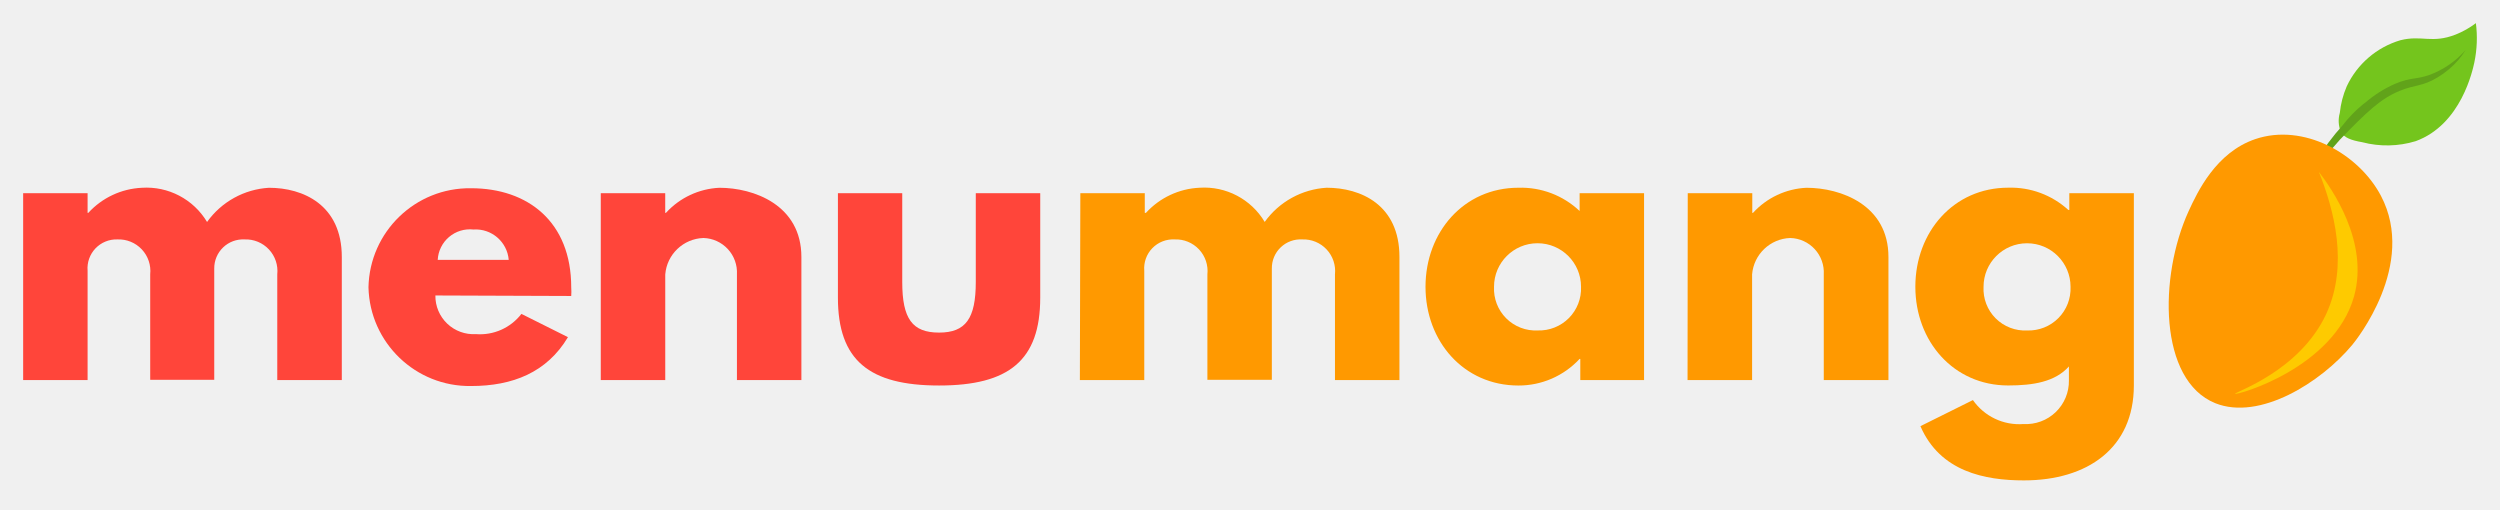
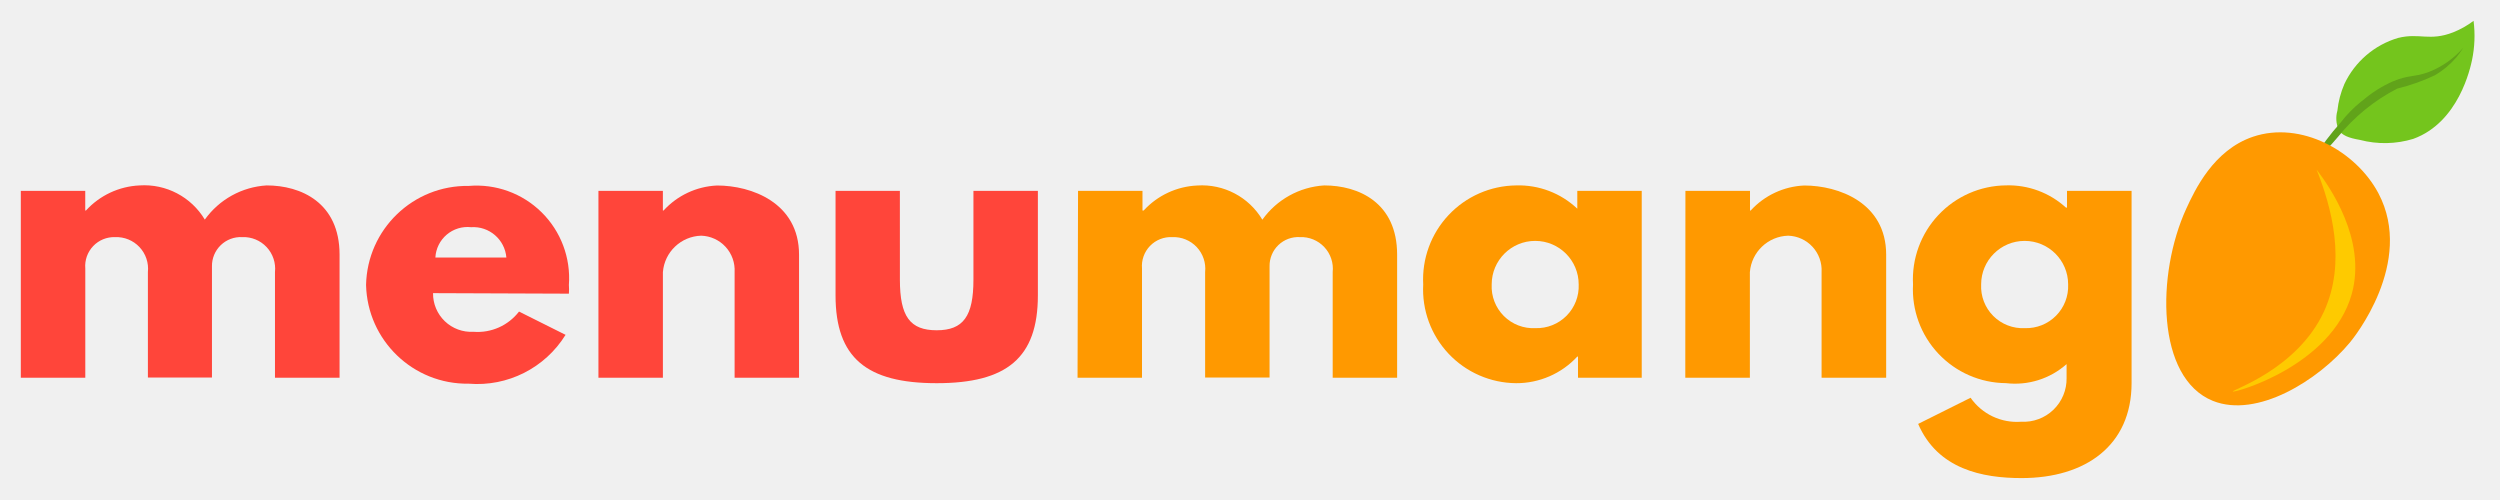
- <svg xmlns="http://www.w3.org/2000/svg" width="216" height="44" viewBox="0 0 216 44">
+ <svg xmlns="http://www.w3.org/2000/svg" width="120" height="24" viewBox="0 0 120 24">
  <defs>
    <clipPath id="clip-path">
-       <rect id="Base" width="216" height="44" transform="translate(13269 3942)" fill="#fff" />
+       <rect id="Base" width="120" height="24" transform="translate(13269 3942)" fill="#fff" />
    </clipPath>
  </defs>
  <g id="Logo" transform="translate(-13269 -3942)" clip-path="url(#clip-path)">
-     <g id="Layer_2" data-name="Layer 2" transform="translate(13271 3944)">
+     <g id="Layer_2" data-name="Layer 2" transform="translate(13269.999 3943)">
      <g id="Layer_1" data-name="Layer 1" transform="translate(0 0)">
-         <path id="Path_3168" data-name="Path 3168" d="M0,16.742H5.568v1.7h.061a6.686,6.686,0,0,1,4.624-2.168,6.1,6.1,0,0,1,5.637,2.954,7.085,7.085,0,0,1,5.349-2.954c2.954,0,6.293,1.477,6.293,5.978V32.885H21.956V23.76a2.734,2.734,0,0,0-2.823-3.024,2.491,2.491,0,0,0-2.622,2.517v9.614H10.978V23.76a2.736,2.736,0,0,0-2.832-3.024,2.5,2.5,0,0,0-2.578,2.709v9.44H0Z" transform="translate(0 -2.05)" fill="#ff453a" />
-         <path id="Path_3169" data-name="Path 3169" d="M39.916,25.585a3.3,3.3,0,0,0,3.5,3.339,4.513,4.513,0,0,0,3.933-1.748l4.021,2.01c-1.818,3.05-4.781,4.222-8.364,4.222a8.74,8.74,0,0,1-8.871-8.531A8.74,8.74,0,0,1,43,16.32c4.9,0,8.653,2.893,8.653,8.557a5.165,5.165,0,0,1,0,.752Zm6.337-3.077a2.867,2.867,0,0,0-3.05-2.622,2.784,2.784,0,0,0-3.085,2.622Z" transform="translate(-4.299 -2.056)" fill="#ff453a" />
-         <path id="Path_3170" data-name="Path 3170" d="M57.1,16.742h5.568v1.7h.061a6.669,6.669,0,0,1,4.624-2.168c2.954,0,7.08,1.477,7.08,5.978V32.885H68.864V23.76a2.98,2.98,0,0,0-2.893-3.147,3.426,3.426,0,0,0-3.3,3.147v9.125H57.1Z" transform="translate(-7.193 -2.05)" fill="#ff453a" />
-         <path id="Path_3171" data-name="Path 3171" d="M86.1,24.484c0,3.181.874,4.37,3.181,4.37s3.173-1.224,3.173-4.37V16.81h5.568v9.029c0,5.41-2.7,7.587-8.74,7.587s-8.74-2.176-8.74-7.587V16.81H86.1Z" transform="translate(-10.146 -2.118)" fill="#ff453a" />
-         <path id="Path_3172" data-name="Path 3172" d="M104.5,16.742h5.568v1.7h.1A6.686,6.686,0,0,1,114.8,16.27a6.082,6.082,0,0,1,5.629,2.954,7.112,7.112,0,0,1,5.349-2.954c2.963,0,6.293,1.477,6.293,5.978V32.885H126.5V23.76a2.736,2.736,0,0,0-2.832-3.024,2.482,2.482,0,0,0-2.622,2.517v9.614h-5.568V23.76a2.736,2.736,0,0,0-2.832-3.024,2.5,2.5,0,0,0-2.622,2.709v9.44H104.46Z" transform="translate(-13.159 -2.05)" fill="#f90" />
-         <path id="Path_3173" data-name="Path 3173" d="M146.654,16.269a7.359,7.359,0,0,1,5.288,2.01V16.741h5.568V32.885H152V31.058h-.061a7.167,7.167,0,0,1-5.288,2.3c-4.72,0-8.024-3.811-8.024-8.531S141.934,16.269,146.654,16.269ZM148.323,28.6a3.627,3.627,0,0,0,3.741-3.776,3.758,3.758,0,0,0-7.517,0,3.6,3.6,0,0,0,3.776,3.776Z" transform="translate(-17.463 -2.049)" fill="#f90" />
-         <path id="Path_3174" data-name="Path 3174" d="M164.547,16.742h5.576v1.7h.061a6.669,6.669,0,0,1,4.624-2.168c2.954,0,7.08,1.477,7.08,5.978V32.885H176.3V23.76a2.98,2.98,0,0,0-2.893-3.147,3.426,3.426,0,0,0-3.3,3.147v9.125H164.53Z" transform="translate(-20.726 -2.05)" fill="#f90" />
-         <path id="Path_3175" data-name="Path 3175" d="M192.023,34.615a4.877,4.877,0,0,0,4.37,2.071,3.715,3.715,0,0,0,3.924-3.776v-1.2c-1.189,1.329-3.077,1.643-5.244,1.643-4.72,0-8.024-3.811-8.024-8.531s3.3-8.557,8.024-8.557a7.359,7.359,0,0,1,5.192,1.923h.087V16.741h5.576V33.348c0,5.41-4,8.207-9.5,8.207-3.374,0-7.237-.752-8.941-4.685Zm4.685-6.013a3.627,3.627,0,0,0,3.75-3.776,3.758,3.758,0,0,0-7.517,0,3.592,3.592,0,0,0,3.767,3.776Z" transform="translate(-23.563 -2.049)" fill="#f90" />
-         <path id="Path_3176" data-name="Path 3176" d="M240.62,3.382c-.14.647-1.128,5.384-5.078,6.817a8.469,8.469,0,0,1-4.615.087c-.97-.166-1.547-.393-1.835-.874a2.491,2.491,0,0,1-.1-1.652,7.866,7.866,0,0,1,.6-2.3,7.464,7.464,0,0,1,4.641-3.986c1.862-.463,2.718.315,4.772-.489A7.517,7.517,0,0,0,240.751,0a10.236,10.236,0,0,1-.131,3.382Z" transform="translate(-28.834 0)" fill="#74c51d" />
-         <path id="Path_3177" data-name="Path 3177" d="M238.941,3.507a7.473,7.473,0,0,1-1.818,1.521c-1.32.8-1.914.6-3.278,1.162-1.652.682-2.832,1.818-5.139,4.2a18.3,18.3,0,0,1-2.238,2.255c-.044,0,.052-.219.122-.332a20.583,20.583,0,0,1,2.36-3.173,10.706,10.706,0,0,1,1.748-1.8l.2-.149a10.383,10.383,0,0,1,2.543-1.608c1.407-.594,1.853-.358,3.059-.8a7.665,7.665,0,0,0,3.059-2.133,7.866,7.866,0,0,1-.621.857Z" transform="translate(-28.527 -0.334)" fill="#61a31a" />
-         <path id="Path_3178" data-name="Path 3178" d="M227.954,29.183c-2.718,3.269-8.015,6.573-11.834,5.043-4.9-1.975-4.895-10.934-2.3-16.607.743-1.608,2.334-5.052,5.76-6.214,4.143-1.4,8.906,1.224,10.847,4.895C233.565,22.26,228.242,28.842,227.954,29.183Z" transform="translate(-26.717 -1.389)" fill="#f90" />
-         <path id="Path_3179" data-name="Path 3179" d="M228.938,25.451c-1.748,6.232-10.191,8.574-10.279,8.426s5.55-1.914,7.866-6.887c1.967-4.257.673-9.037-.629-12.289C226.963,16.1,230.249,20.713,228.938,25.451Z" transform="translate(-27.545 -1.852)" fill="#feca00" />
+         <path id="Path_3168" data-name="Path 3168" d="M0,16.532H3.093v.942h.034A3.715,3.715,0,0,1,5.7,16.27a3.391,3.391,0,0,1,3.132,1.641A3.936,3.936,0,0,1,11.8,16.27c1.641,0,3.5.821,3.5,3.321V25.5H12.2V20.431a1.519,1.519,0,0,0-1.568-1.68,1.384,1.384,0,0,0-1.457,1.4v5.341H6.1v-5.06a1.52,1.52,0,0,0-1.573-1.68,1.389,1.389,0,0,0-1.432,1.505V25.5H0Z" transform="translate(0 -8.37)" fill="#ff453a" />
+         <path id="Path_3169" data-name="Path 3169" d="M37.344,21.466a1.835,1.835,0,0,0,1.942,1.855,2.507,2.507,0,0,0,2.185-.971l2.234,1.117a4.986,4.986,0,0,1-4.647,2.345,4.856,4.856,0,0,1-4.929-4.739,4.856,4.856,0,0,1,4.929-4.754,4.445,4.445,0,0,1,4.807,4.754,2.869,2.869,0,0,1,0,.418Zm3.52-1.709A1.593,1.593,0,0,0,39.17,18.3a1.547,1.547,0,0,0-1.714,1.457Z" transform="translate(-17.557 -8.395)" fill="#ff453a" />
+         <path id="Path_3170" data-name="Path 3170" d="M57.1,16.532h3.093v.942h.034a3.7,3.7,0,0,1,2.569-1.2c1.641,0,3.933.821,3.933,3.321V25.5H63.636V20.431a1.656,1.656,0,0,0-1.607-1.748,1.9,1.9,0,0,0-1.835,1.748V25.5H57.1Z" transform="translate(-29.374 -8.37)" fill="#ff453a" />
+         <path id="Path_3171" data-name="Path 3171" d="M83.628,21.073c0,1.767.486,2.428,1.767,2.428s1.763-.68,1.763-2.428V16.81h3.093v5.016c0,3.006-1.5,4.215-4.856,4.215s-4.856-1.209-4.856-4.215V16.81h3.088Z" transform="translate(-41.432 -8.648)" fill="#ff453a" />
+         <path id="Path_3172" data-name="Path 3172" d="M104.484,16.532h3.093v.942h.058a3.715,3.715,0,0,1,2.569-1.2,3.379,3.379,0,0,1,3.127,1.641A3.951,3.951,0,0,1,116.3,16.27c1.646,0,3.5.821,3.5,3.321V25.5h-3.093V20.431a1.52,1.52,0,0,0-1.573-1.68,1.379,1.379,0,0,0-1.457,1.4v5.341h-3.093v-5.06a1.52,1.52,0,0,0-1.573-1.68,1.389,1.389,0,0,0-1.457,1.505V25.5H104.46Z" transform="translate(-53.737 -8.37)" fill="#f90" />
+         <path id="Path_3173" data-name="Path 3173" d="M143.088,16.268a4.089,4.089,0,0,1,2.938,1.117V16.53h3.093V25.5h-3.059V24.484h-.034a3.982,3.982,0,0,1-2.938,1.277,4.5,4.5,0,0,1-4.458-4.739A4.514,4.514,0,0,1,143.088,16.268Zm.927,6.851a2.015,2.015,0,0,0,2.078-2.1,2.088,2.088,0,1,0-4.176,0,2,2,0,0,0,2.1,2.1Z" transform="translate(-71.315 -8.368)" fill="#f90" />
+         <path id="Path_3174" data-name="Path 3174" d="M164.54,16.532h3.1v.942h.034a3.7,3.7,0,0,1,2.569-1.2c1.641,0,3.933.821,3.933,3.321V25.5h-3.1V20.431a1.656,1.656,0,0,0-1.607-1.748,1.9,1.9,0,0,0-1.835,1.748V25.5h-3.1Z" transform="translate(-84.639 -8.37)" fill="#f90" />
+         <path id="Path_3175" data-name="Path 3175" d="M189.813,26.46a2.709,2.709,0,0,0,2.428,1.151,2.064,2.064,0,0,0,2.18-2.1v-.665a3.729,3.729,0,0,1-2.913.913,4.5,4.5,0,0,1-4.458-4.739,4.514,4.514,0,0,1,4.458-4.754,4.089,4.089,0,0,1,2.884,1.068h.049V16.53h3.1v9.226c0,3.006-2.224,4.56-5.278,4.56-1.874,0-4.021-.418-4.967-2.6Zm2.6-3.341a2.015,2.015,0,0,0,2.083-2.1,2.088,2.088,0,0,0-4.176,0,2,2,0,0,0,2.093,2.1Z" transform="translate(-96.224 -8.368)" fill="#f90" />
+         <path id="Path_3176" data-name="Path 3176" d="M235.408,1.879c-.078.359-.626,2.991-2.821,3.787a4.705,4.705,0,0,1-2.564.049c-.539-.092-.859-.219-1.02-.486a1.384,1.384,0,0,1-.058-.918,4.37,4.37,0,0,1,.335-1.277A4.147,4.147,0,0,1,231.858.821c1.034-.257,1.51.175,2.651-.272A4.176,4.176,0,0,0,235.481,0a5.687,5.687,0,0,1-.073,1.879Z" transform="translate(-117.749 0)" fill="#74c51d" />
+         <path id="Path_3177" data-name="Path 3177" d="M233.393,3.126a4.151,4.151,0,0,1-1.01.845,9.473,9.473,0,0,1-1.821.646,8.877,8.877,0,0,0-2.855,2.331A10.168,10.168,0,0,1,226.464,8.2c-.024,0,.029-.121.068-.185a11.435,11.435,0,0,1,1.311-1.763,5.949,5.949,0,0,1,.971-1l.112-.083a5.769,5.769,0,0,1,1.413-.893c.782-.33,1.029-.2,1.7-.442a4.259,4.259,0,0,0,1.7-1.185,4.369,4.369,0,0,1-.345.476Z" transform="translate(-116.496 -1.363)" fill="#61a31a" />
+         <path id="Path_3178" data-name="Path 3178" d="M220.9,21.112c-1.51,1.816-4.453,3.651-6.575,2.8-2.724-1.1-2.719-6.075-1.277-9.226.413-.893,1.3-2.807,3.2-3.452,2.3-.777,4.948.68,6.026,2.719C224.021,17.266,221.064,20.922,220.9,21.112Z" transform="translate(-109.106 -5.67)" fill="#f90" />
+         <path id="Path_3179" data-name="Path 3179" d="M224.37,20.673c-.971,3.462-5.662,4.763-5.71,4.681s3.083-1.063,4.37-3.826c1.093-2.365.374-5.021-.35-6.827C223.272,15.477,225.1,18.041,224.37,20.673Z" transform="translate(-112.484 -7.562)" fill="#feca00" />
      </g>
    </g>
  </g>
</svg>
